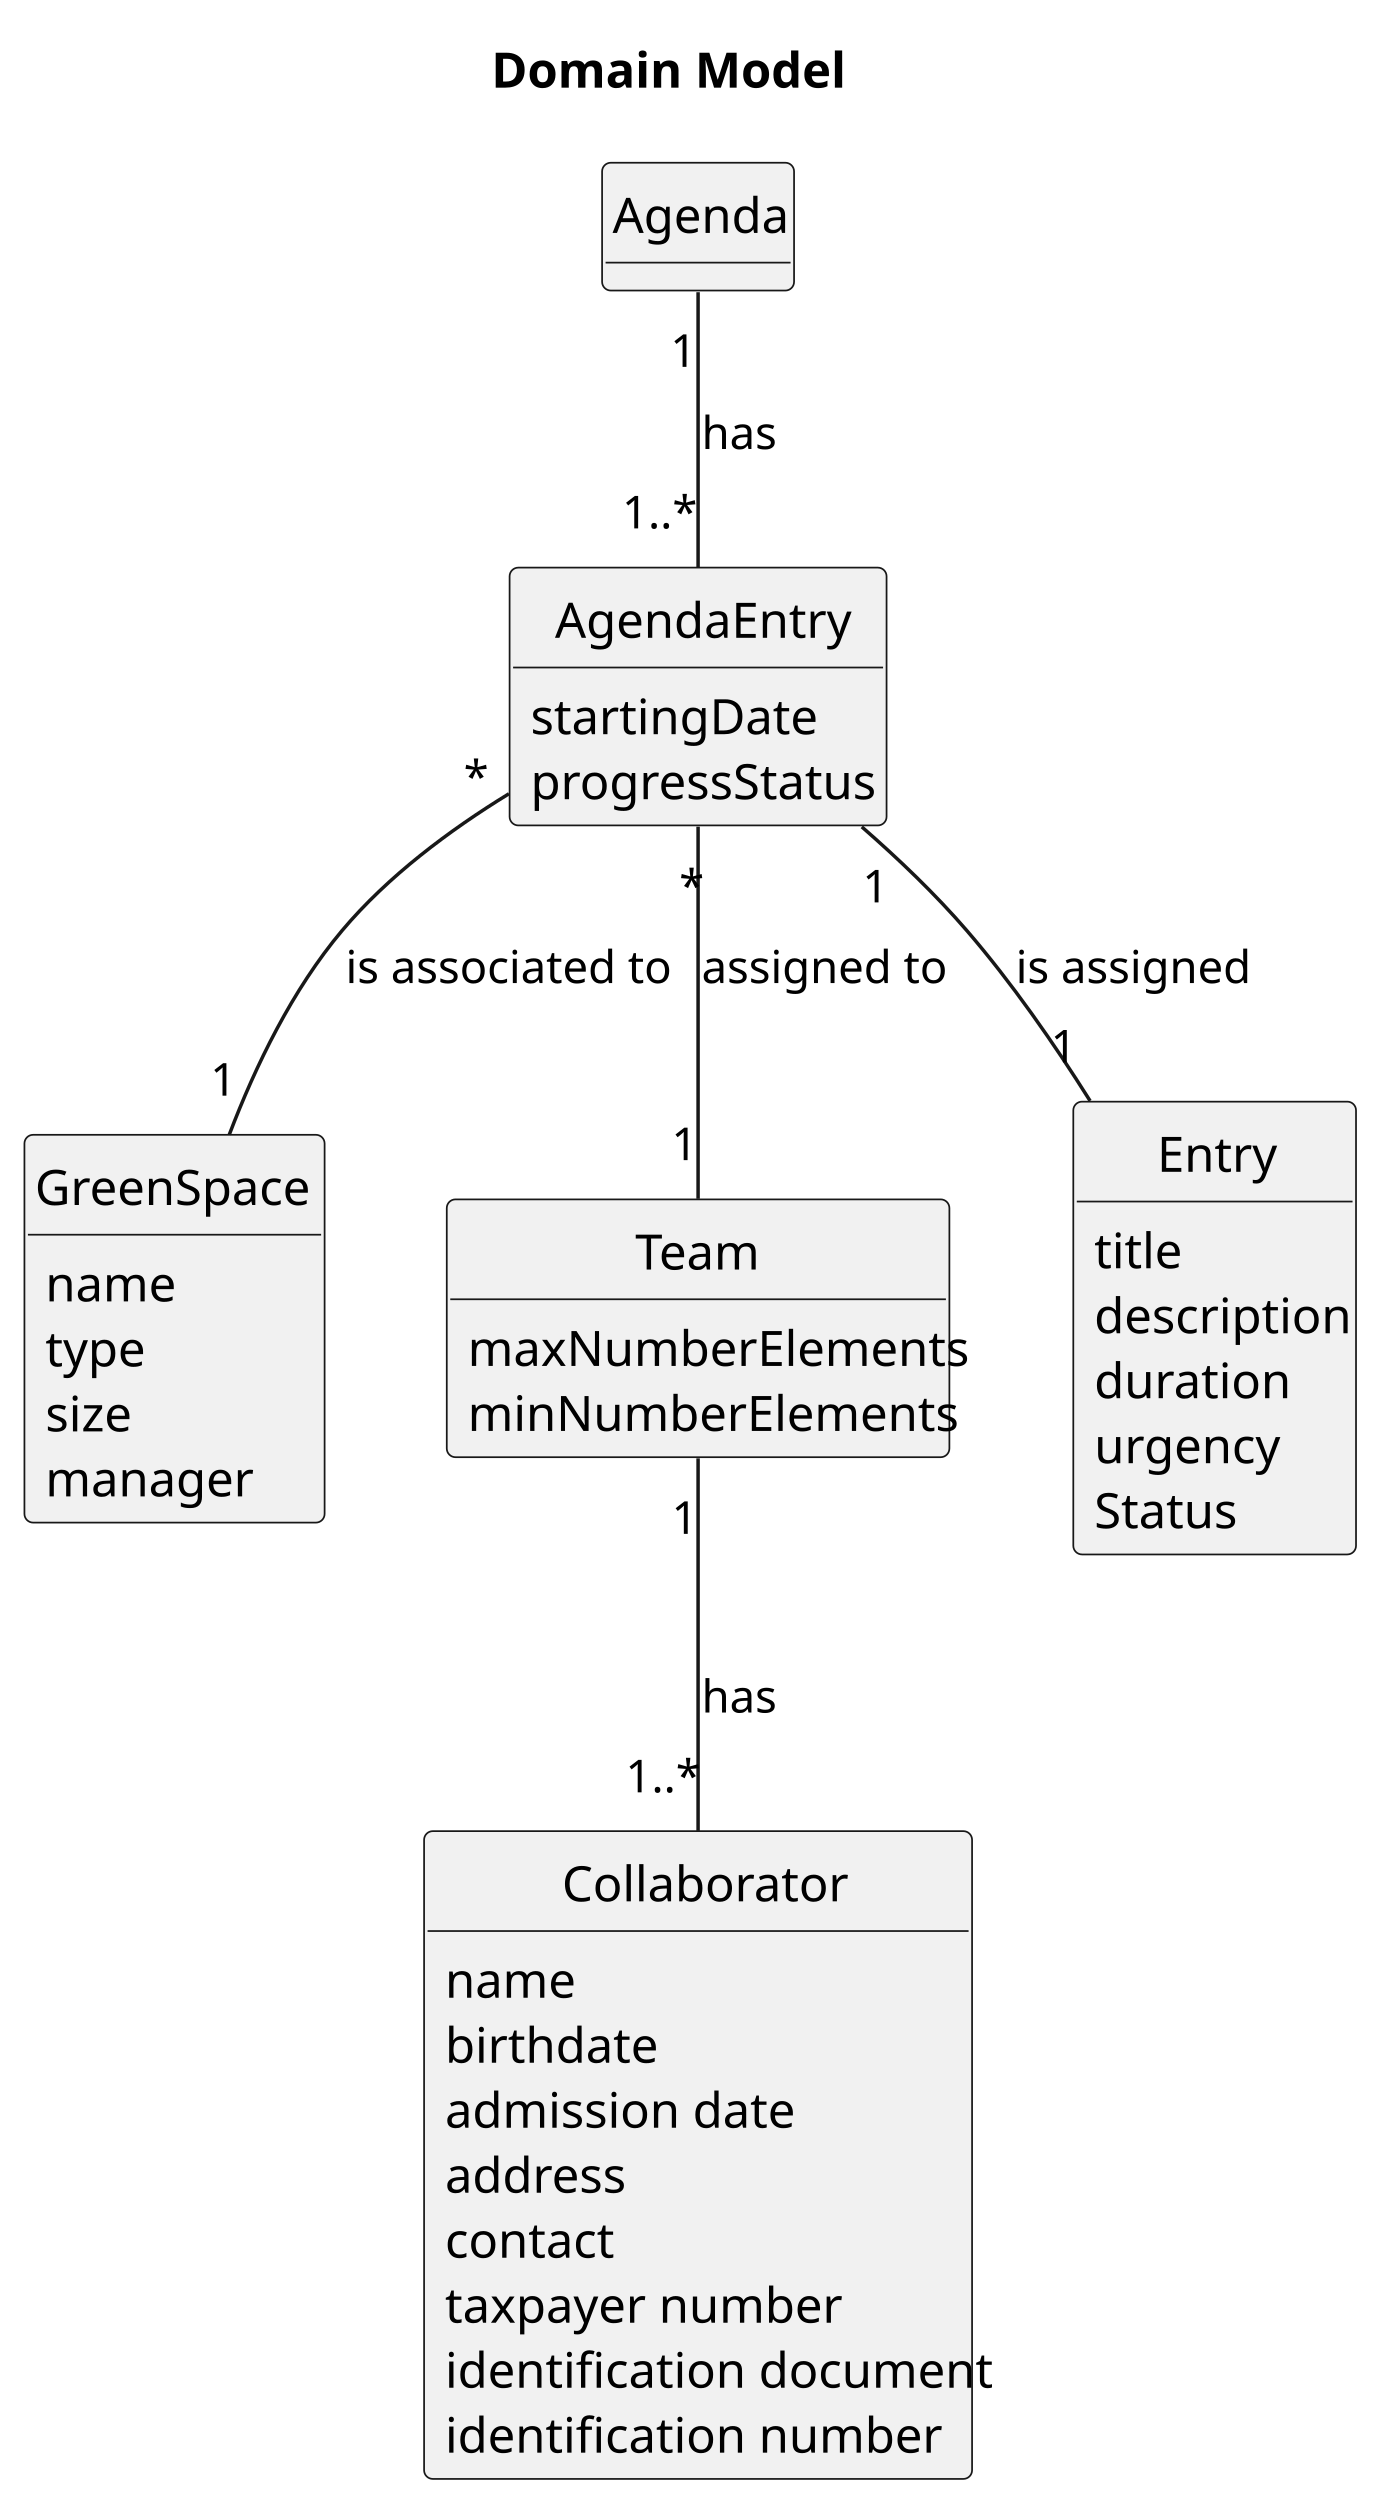
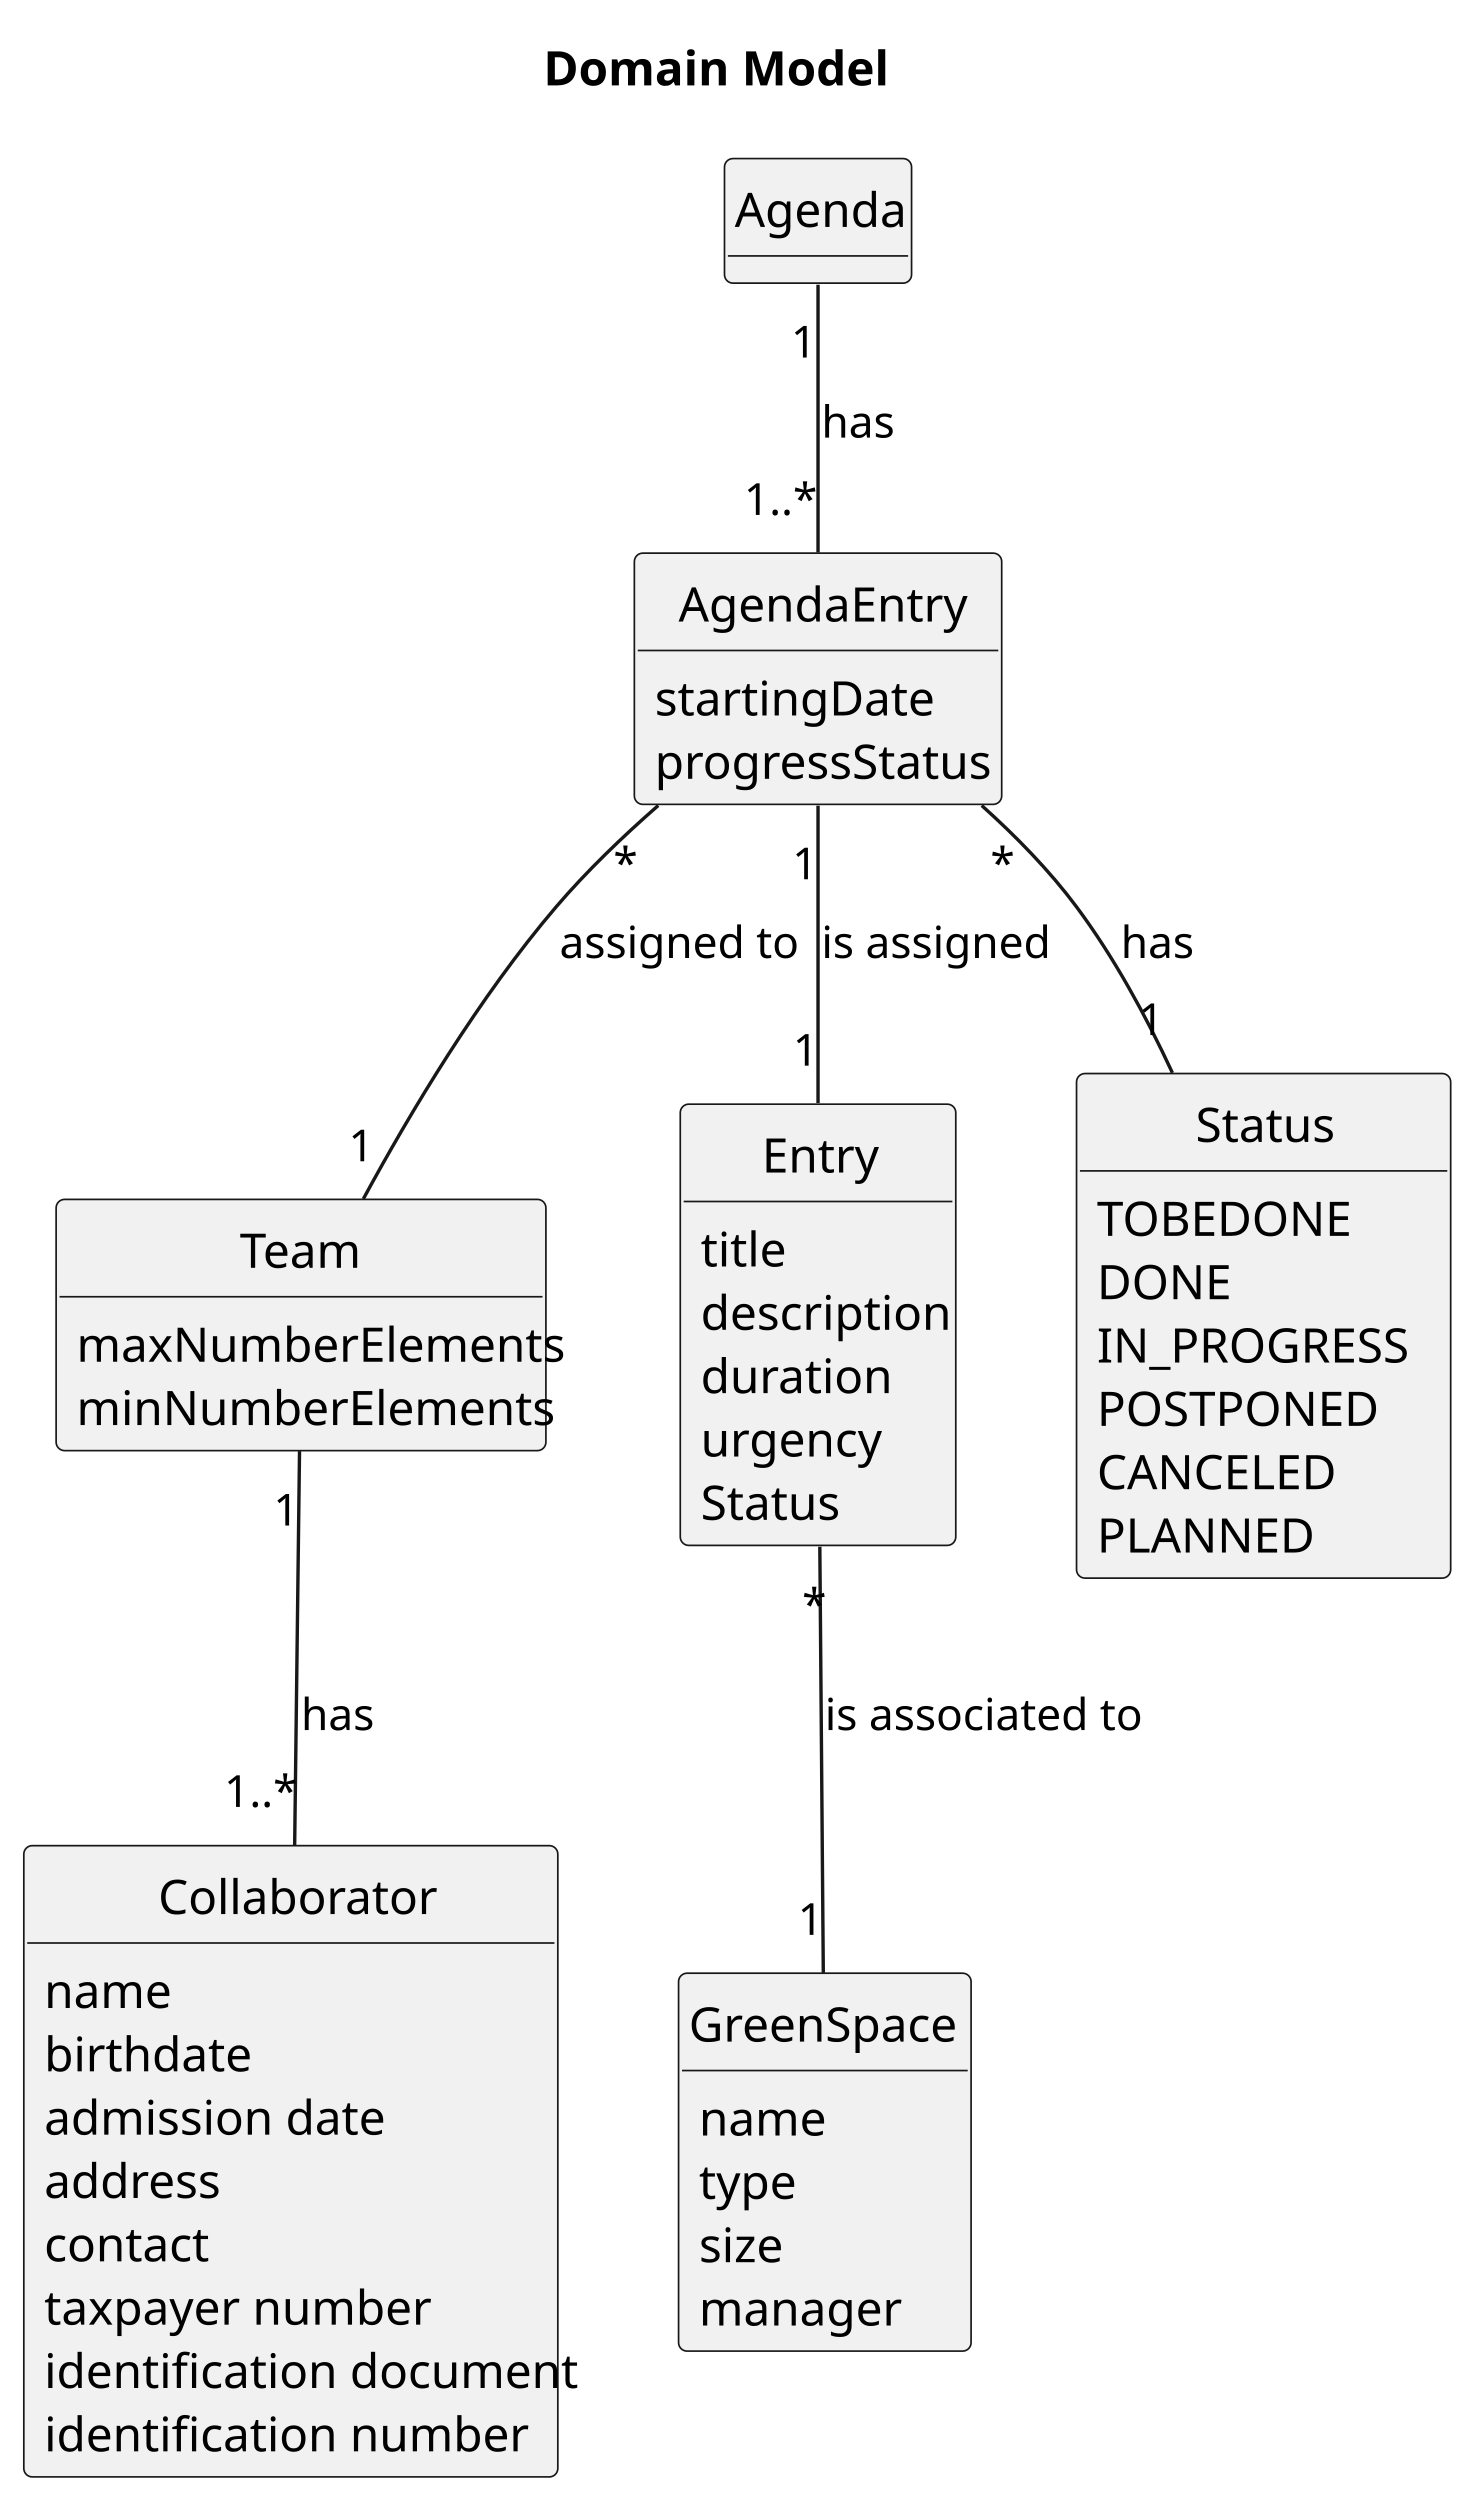
- <svg xmlns="http://www.w3.org/2000/svg" contentStyleType="text/css" height="573.6px" preserveAspectRatio="none" style="width:316px;height:573px;background:#FFFFFF;" version="1.1" viewBox="0 0 316 573" width="316px" zoomAndPan="magnify">
+ <svg xmlns="http://www.w3.org/2000/svg" contentStyleType="text/css" height="735px" preserveAspectRatio="none" style="width:433px;height:735px;background:#FFFFFF;" version="1.1" viewBox="0 0 433 735" width="433px" zoomAndPan="magnify">
  <defs />
  <g>
-     <text fill="#000000" font-family="sans-serif" font-size="11.2" font-weight="bold" lengthAdjust="spacing" textLength="80" x="112.6" y="20.086">Domain Model</text>
+     <text fill="#000000" font-family="sans-serif" font-size="14" font-weight="bold" lengthAdjust="spacing" textLength="100" x="159.75" y="25.107">Domain Model</text>
    <g id="elem_Agenda">
-       <rect codeLine="7" fill="#F1F1F1" height="29.297" id="Agenda" rx="2" ry="2" style="stroke:#181818;stroke-width:0.4;" width="44" x="138" y="37.297" />
-       <text fill="#000000" font-family="sans-serif" font-size="11.2" lengthAdjust="spacing" textLength="39.2" x="140.4" y="53.383">Agenda</text>
-       <line style="stroke:#181818;stroke-width:0.4;" x1="138.8" x2="181.2" y1="60.194" y2="60.194" />
+       <rect codeLine="7" fill="#F1F1F1" height="36.621" id="Agenda" rx="2.5" ry="2.5" style="stroke:#181818;stroke-width:0.5;" width="55" x="213" y="46.621" />
+       <text fill="#000000" font-family="sans-serif" font-size="14" lengthAdjust="spacing" textLength="49" x="216" y="66.728">Agenda</text>
+       <line style="stroke:#181818;stroke-width:0.5;" x1="214" x2="267" y1="75.242" y2="75.242" />
    </g>
    <g id="elem_AgendaEntry">
-       <rect codeLine="10" fill="#F1F1F1" height="59.091" id="AgendaEntry" rx="2" ry="2" style="stroke:#181818;stroke-width:0.4;" width="86.4" x="116.8" y="130.097" />
-       <text fill="#000000" font-family="sans-serif" font-size="11.2" lengthAdjust="spacing" textLength="65.6" x="127.2" y="146.183">AgendaEntry</text>
-       <line style="stroke:#181818;stroke-width:0.4;" x1="117.6" x2="202.4" y1="152.994" y2="152.994" />
-       <text fill="#000000" font-family="sans-serif" font-size="11.2" lengthAdjust="spacing" textLength="61.6" x="121.6" y="168.28">startingDate</text>
-       <text fill="#000000" font-family="sans-serif" font-size="11.2" lengthAdjust="spacing" textLength="76.8" x="121.6" y="183.177">progressStatus</text>
+       <rect codeLine="10" fill="#F1F1F1" height="73.863" id="AgendaEntry" rx="2.5" ry="2.5" style="stroke:#181818;stroke-width:0.5;" width="108" x="186.5" y="162.621" />
+       <text fill="#000000" font-family="sans-serif" font-size="14" lengthAdjust="spacing" textLength="82" x="199.5" y="182.728">AgendaEntry</text>
+       <line style="stroke:#181818;stroke-width:0.5;" x1="187.5" x2="293.5" y1="191.242" y2="191.242" />
+       <text fill="#000000" font-family="sans-serif" font-size="14" lengthAdjust="spacing" textLength="77" x="192.5" y="210.35">startingDate</text>
+       <text fill="#000000" font-family="sans-serif" font-size="14" lengthAdjust="spacing" textLength="96" x="192.5" y="228.971">progressStatus</text>
    </g>
    <g id="elem_GreenSpace">
-       <rect codeLine="15" fill="#F1F1F1" height="88.884" id="GreenSpace" rx="2" ry="2" style="stroke:#181818;stroke-width:0.4;" width="68.8" x="5.6" y="260.097" />
-       <text fill="#000000" font-family="sans-serif" font-size="11.2" lengthAdjust="spacing" textLength="64" x="8" y="276.183">GreenSpace</text>
-       <line style="stroke:#181818;stroke-width:0.4;" x1="6.4" x2="73.6" y1="282.994" y2="282.994" />
-       <text fill="#000000" font-family="sans-serif" font-size="11.2" lengthAdjust="spacing" textLength="28" x="10.4" y="298.28">name</text>
-       <text fill="#000000" font-family="sans-serif" font-size="11.2" lengthAdjust="spacing" textLength="21.6" x="10.4" y="313.177">type</text>
-       <text fill="#000000" font-family="sans-serif" font-size="11.2" lengthAdjust="spacing" textLength="19.2" x="10.4" y="328.073">size</text>
-       <text fill="#000000" font-family="sans-serif" font-size="11.2" lengthAdjust="spacing" textLength="44.8" x="10.4" y="342.97">manager</text>
+       <rect codeLine="15" fill="#F1F1F1" height="111.106" id="GreenSpace" rx="2.5" ry="2.5" style="stroke:#181818;stroke-width:0.5;" width="86" x="199.5" y="580.121" />
+       <text fill="#000000" font-family="sans-serif" font-size="14" lengthAdjust="spacing" textLength="80" x="202.5" y="600.229">GreenSpace</text>
+       <line style="stroke:#181818;stroke-width:0.5;" x1="200.5" x2="284.5" y1="608.742" y2="608.742" />
+       <text fill="#000000" font-family="sans-serif" font-size="14" lengthAdjust="spacing" textLength="35" x="205.5" y="627.85">name</text>
+       <text fill="#000000" font-family="sans-serif" font-size="14" lengthAdjust="spacing" textLength="27" x="205.5" y="646.471">type</text>
+       <text fill="#000000" font-family="sans-serif" font-size="14" lengthAdjust="spacing" textLength="24" x="205.5" y="665.092">size</text>
+       <text fill="#000000" font-family="sans-serif" font-size="14" lengthAdjust="spacing" textLength="56" x="205.5" y="683.713">manager</text>
    </g>
    <g id="elem_Team">
-       <rect codeLine="22" fill="#F1F1F1" height="59.091" id="Team" rx="2" ry="2" style="stroke:#181818;stroke-width:0.4;" width="115.2" x="102.4" y="274.897" />
-       <text fill="#000000" font-family="sans-serif" font-size="11.2" lengthAdjust="spacing" textLength="28.8" x="145.6" y="290.983">Team</text>
-       <line style="stroke:#181818;stroke-width:0.4;" x1="103.2" x2="216.8" y1="297.794" y2="297.794" />
-       <text fill="#000000" font-family="sans-serif" font-size="11.2" lengthAdjust="spacing" textLength="105.6" x="107.2" y="313.08">maxNumberElements</text>
-       <text fill="#000000" font-family="sans-serif" font-size="11.2" lengthAdjust="spacing" textLength="103.2" x="107.2" y="327.977">minNumberElements</text>
+       <rect codeLine="22" fill="#F1F1F1" height="73.863" id="Team" rx="2.5" ry="2.5" style="stroke:#181818;stroke-width:0.5;" width="144" x="16.5" y="352.621" />
+       <text fill="#000000" font-family="sans-serif" font-size="14" lengthAdjust="spacing" textLength="36" x="70.5" y="372.728">Team</text>
+       <line style="stroke:#181818;stroke-width:0.5;" x1="17.5" x2="159.5" y1="381.242" y2="381.242" />
+       <text fill="#000000" font-family="sans-serif" font-size="14" lengthAdjust="spacing" textLength="132" x="22.5" y="400.35">maxNumberElements</text>
+       <text fill="#000000" font-family="sans-serif" font-size="14" lengthAdjust="spacing" textLength="129" x="22.5" y="418.971">minNumberElements</text>
    </g>
    <g id="elem_Entry">
-       <rect codeLine="27" fill="#F1F1F1" height="103.781" id="Entry" rx="2" ry="2" style="stroke:#181818;stroke-width:0.4;" width="64.8" x="246" y="252.497" />
-       <text fill="#000000" font-family="sans-serif" font-size="11.2" lengthAdjust="spacing" textLength="26.4" x="265.2" y="268.583">Entry</text>
-       <line style="stroke:#181818;stroke-width:0.4;" x1="246.8" x2="310" y1="275.394" y2="275.394" />
-       <text fill="#000000" font-family="sans-serif" font-size="11.2" lengthAdjust="spacing" textLength="17.6" x="250.8" y="290.68">title</text>
-       <text fill="#000000" font-family="sans-serif" font-size="11.2" lengthAdjust="spacing" textLength="55.2" x="250.8" y="305.577">description</text>
-       <text fill="#000000" font-family="sans-serif" font-size="11.2" lengthAdjust="spacing" textLength="41.6" x="250.8" y="320.473">duration</text>
-       <text fill="#000000" font-family="sans-serif" font-size="11.2" lengthAdjust="spacing" textLength="40.8" x="250.8" y="335.37">urgency</text>
-       <text fill="#000000" font-family="sans-serif" font-size="11.2" lengthAdjust="spacing" textLength="32" x="250.8" y="350.267">Status</text>
+       <rect codeLine="27" fill="#F1F1F1" height="129.727" id="Entry" rx="2.5" ry="2.5" style="stroke:#181818;stroke-width:0.5;" width="81" x="200" y="324.621" />
+       <text fill="#000000" font-family="sans-serif" font-size="14" lengthAdjust="spacing" textLength="33" x="224" y="344.728">Entry</text>
+       <line style="stroke:#181818;stroke-width:0.5;" x1="201" x2="280" y1="353.242" y2="353.242" />
+       <text fill="#000000" font-family="sans-serif" font-size="14" lengthAdjust="spacing" textLength="22" x="206" y="372.35">title</text>
+       <text fill="#000000" font-family="sans-serif" font-size="14" lengthAdjust="spacing" textLength="69" x="206" y="390.971">description</text>
+       <text fill="#000000" font-family="sans-serif" font-size="14" lengthAdjust="spacing" textLength="52" x="206" y="409.592">duration</text>
+       <text fill="#000000" font-family="sans-serif" font-size="14" lengthAdjust="spacing" textLength="51" x="206" y="428.213">urgency</text>
+       <text fill="#000000" font-family="sans-serif" font-size="14" lengthAdjust="spacing" textLength="40" x="206" y="446.834">Status</text>
    </g>
    <g id="elem_Collaborator">
-       <rect codeLine="35" fill="#F1F1F1" height="148.472" id="Collaborator" rx="2" ry="2" style="stroke:#181818;stroke-width:0.4;" width="125.6" x="97.2" y="419.697" />
-       <text fill="#000000" font-family="sans-serif" font-size="11.2" lengthAdjust="spacing" textLength="62.4" x="128.8" y="435.783">Collaborator</text>
-       <line style="stroke:#181818;stroke-width:0.4;" x1="98" x2="222" y1="442.594" y2="442.594" />
-       <text fill="#000000" font-family="sans-serif" font-size="11.2" lengthAdjust="spacing" textLength="28" x="102" y="457.88">name</text>
-       <text fill="#000000" font-family="sans-serif" font-size="11.2" lengthAdjust="spacing" textLength="44.8" x="102" y="472.777">birthdate</text>
-       <text fill="#000000" font-family="sans-serif" font-size="11.2" lengthAdjust="spacing" textLength="76" x="102" y="487.673">admission date</text>
-       <text fill="#000000" font-family="sans-serif" font-size="11.2" lengthAdjust="spacing" textLength="40.8" x="102" y="502.57">address</text>
-       <text fill="#000000" font-family="sans-serif" font-size="11.2" lengthAdjust="spacing" textLength="36.8" x="102" y="517.467">contact</text>
-       <text fill="#000000" font-family="sans-serif" font-size="11.2" lengthAdjust="spacing" textLength="84.8" x="102" y="532.364">taxpayer number</text>
-       <text fill="#000000" font-family="sans-serif" font-size="11.2" lengthAdjust="spacing" textLength="116" x="102" y="547.261">identification document</text>
-       <text fill="#000000" font-family="sans-serif" font-size="11.2" lengthAdjust="spacing" textLength="104.8" x="102" y="562.158">identification number</text>
+       <rect codeLine="35" fill="#F1F1F1" height="185.59" id="Collaborator" rx="2.5" ry="2.5" style="stroke:#181818;stroke-width:0.5;" width="157" x="7" y="542.621" />
+       <text fill="#000000" font-family="sans-serif" font-size="14" lengthAdjust="spacing" textLength="78" x="46.5" y="562.729">Collaborator</text>
+       <line style="stroke:#181818;stroke-width:0.5;" x1="8" x2="163" y1="571.242" y2="571.242" />
+       <text fill="#000000" font-family="sans-serif" font-size="14" lengthAdjust="spacing" textLength="35" x="13" y="590.35">name</text>
+       <text fill="#000000" font-family="sans-serif" font-size="14" lengthAdjust="spacing" textLength="56" x="13" y="608.971">birthdate</text>
+       <text fill="#000000" font-family="sans-serif" font-size="14" lengthAdjust="spacing" textLength="95" x="13" y="627.592">admission date</text>
+       <text fill="#000000" font-family="sans-serif" font-size="14" lengthAdjust="spacing" textLength="51" x="13" y="646.213">address</text>
+       <text fill="#000000" font-family="sans-serif" font-size="14" lengthAdjust="spacing" textLength="46" x="13" y="664.834">contact</text>
+       <text fill="#000000" font-family="sans-serif" font-size="14" lengthAdjust="spacing" textLength="106" x="13" y="683.455">taxpayer number</text>
+       <text fill="#000000" font-family="sans-serif" font-size="14" lengthAdjust="spacing" textLength="145" x="13" y="702.076">identification document</text>
+       <text fill="#000000" font-family="sans-serif" font-size="14" lengthAdjust="spacing" textLength="131" x="13" y="720.697">identification number</text>
+     </g>
+     <g id="elem_Status">
+       <rect codeLine="47" fill="#F1F1F1" height="148.348" id="Status" rx="2.5" ry="2.5" style="stroke:#181818;stroke-width:0.5;" width="110" x="316.5" y="315.621" />
+       <text fill="#000000" font-family="sans-serif" font-size="14" lengthAdjust="spacing" textLength="40" x="351.5" y="335.728">Status</text>
+       <line style="stroke:#181818;stroke-width:0.5;" x1="317.5" x2="425.5" y1="344.242" y2="344.242" />
+       <text fill="#000000" font-family="sans-serif" font-size="14" lengthAdjust="spacing" textLength="77" x="322.5" y="363.35">TOBEDONE</text>
+       <text fill="#000000" font-family="sans-serif" font-size="14" lengthAdjust="spacing" textLength="39" x="322.5" y="381.971">DONE</text>
+       <text fill="#000000" font-family="sans-serif" font-size="14" lengthAdjust="spacing" textLength="98" x="322.5" y="400.592">IN_PROGRESS</text>
+       <text fill="#000000" font-family="sans-serif" font-size="14" lengthAdjust="spacing" textLength="86" x="322.5" y="419.213">POSTPONED</text>
+       <text fill="#000000" font-family="sans-serif" font-size="14" lengthAdjust="spacing" textLength="74" x="322.5" y="437.834">CANCELED</text>
+       <text fill="#000000" font-family="sans-serif" font-size="14" lengthAdjust="spacing" textLength="63" x="322.5" y="456.455">PLANNED</text>
+     </g>
+     <g id="link_AgendaEntry_Status">
+       <path codeLine="58" d="M288.62,236.821 C298.65,245.821 308.57,255.961 316.5,266.621 C327.46,281.351 336.89,298.601 344.69,315.421 " fill="none" id="AgendaEntry-Status" style="stroke:#181818;stroke-width:1.0;" />
+       <text fill="#000000" font-family="sans-serif" font-size="13" lengthAdjust="spacing" textLength="21" x="329.5" y="281.649">has</text>
+       <text fill="#000000" font-family="sans-serif" font-size="13" lengthAdjust="spacing" textLength="5" x="291.176" y="258.454">*</text>
+       <text fill="#000000" font-family="sans-serif" font-size="13" lengthAdjust="spacing" textLength="7" x="334.706" y="304.306">1</text>
    </g>
    <g id="link_Agenda_AgendaEntry">
-       <path codeLine="46" d="M160,66.969 C160,82.969 160,109.497 160,129.961 " fill="none" id="Agenda-AgendaEntry" style="stroke:#181818;stroke-width:0.8;" />
-       <text fill="#000000" font-family="sans-serif" font-size="10.4" lengthAdjust="spacing" textLength="16.8" x="160.8" y="102.919">has</text>
-       <text fill="#000000" font-family="sans-serif" font-size="10.4" lengthAdjust="spacing" textLength="5.6" x="153.648" y="84.088">1</text>
-       <text fill="#000000" font-family="sans-serif" font-size="10.4" lengthAdjust="spacing" textLength="16" x="142.575" y="121.106">1..*</text>
+       <path codeLine="59" d="M240.5,83.711 C240.5,103.711 240.5,136.871 240.5,162.451 " fill="none" id="Agenda-AgendaEntry" style="stroke:#181818;stroke-width:1.0;" />
+       <text fill="#000000" font-family="sans-serif" font-size="13" lengthAdjust="spacing" textLength="21" x="241.5" y="128.649">has</text>
+       <text fill="#000000" font-family="sans-serif" font-size="13" lengthAdjust="spacing" textLength="7" x="232.559" y="105.11">1</text>
+       <text fill="#000000" font-family="sans-serif" font-size="13" lengthAdjust="spacing" textLength="20" x="218.719" y="151.382">1..*</text>
    </g>
-     <g id="link_AgendaEntry_GreenSpace">
-       <path codeLine="47" d="M116.648,181.929 C103.056,190.265 88.88,200.833 78.4,213.297 C67.04,226.809 58.592,244.169 52.552,260.057 " fill="none" id="AgendaEntry-GreenSpace" style="stroke:#181818;stroke-width:0.8;" />
-       <text fill="#000000" font-family="sans-serif" font-size="10.4" lengthAdjust="spacing" textLength="73.6" x="79.2" y="225.32">is associated to</text>
-       <text fill="#000000" font-family="sans-serif" font-size="10.4" lengthAdjust="spacing" textLength="4" x="106.27" y="181.746">*</text>
-       <text fill="#000000" font-family="sans-serif" font-size="10.4" lengthAdjust="spacing" textLength="5.6" x="48.202" y="251.124">1</text>
+     <g id="link_Entry_GreenSpace">
+       <path codeLine="60" d="M241.03,454.731 C241.34,493.701 241.75,542.931 242.05,580.031 " fill="none" id="Entry-GreenSpace" style="stroke:#181818;stroke-width:1.0;" />
+       <text fill="#000000" font-family="sans-serif" font-size="13" lengthAdjust="spacing" textLength="92" x="242.5" y="508.649">is associated to</text>
+       <text fill="#000000" font-family="sans-serif" font-size="13" lengthAdjust="spacing" textLength="5" x="235.827" y="476.38">*</text>
+       <text fill="#000000" font-family="sans-serif" font-size="13" lengthAdjust="spacing" textLength="7" x="234.544" y="568.86">1</text>
    </g>
    <g id="link_AgendaEntry_Team">
-       <path codeLine="48" d="M160,189.473 C160,214.321 160,249.929 160,274.761 " fill="none" id="AgendaEntry-Team" style="stroke:#181818;stroke-width:0.8;" />
-       <text fill="#000000" font-family="sans-serif" font-size="10.4" lengthAdjust="spacing" textLength="53.6" x="160.8" y="225.32">assigned to</text>
-       <text fill="#000000" font-family="sans-serif" font-size="10.4" lengthAdjust="spacing" textLength="4" x="155.669" y="206.782">*</text>
-       <text fill="#000000" font-family="sans-serif" font-size="10.4" lengthAdjust="spacing" textLength="5.6" x="153.901" y="265.906">1</text>
+       <path codeLine="61" d="M193.52,236.821 C183.05,245.971 172.42,256.181 163.5,266.621 C140.9,293.091 120.59,327.101 106.82,352.481 " fill="none" id="AgendaEntry-Team" style="stroke:#181818;stroke-width:1.0;" />
+       <text fill="#000000" font-family="sans-serif" font-size="13" lengthAdjust="spacing" textLength="67" x="164.5" y="281.649">assigned to</text>
+       <text fill="#000000" font-family="sans-serif" font-size="13" lengthAdjust="spacing" textLength="5" x="180.325" y="258.454">*</text>
+       <text fill="#000000" font-family="sans-serif" font-size="13" lengthAdjust="spacing" textLength="7" x="102.46" y="341.418">1</text>
    </g>
    <g id="link_AgendaEntry_Entry">
-       <path codeLine="49" d="M197.52,189.513 C205.904,196.825 214.424,204.977 221.6,213.297 C231.824,225.161 241.496,239.041 249.848,252.313 " fill="none" id="AgendaEntry-Entry" style="stroke:#181818;stroke-width:0.8;" />
-       <text fill="#000000" font-family="sans-serif" font-size="10.4" lengthAdjust="spacing" textLength="52.8" x="232.8" y="225.32">is assigned</text>
-       <text fill="#000000" font-family="sans-serif" font-size="10.4" lengthAdjust="spacing" textLength="5.6" x="197.671" y="206.828">1</text>
-       <text fill="#000000" font-family="sans-serif" font-size="10.4" lengthAdjust="spacing" textLength="5.6" x="240.819" y="243.509">1</text>
+       <path codeLine="62" d="M240.5,236.871 C240.5,261.621 240.5,295.101 240.5,324.321 " fill="none" id="AgendaEntry-Entry" style="stroke:#181818;stroke-width:1.0;" />
+       <text fill="#000000" font-family="sans-serif" font-size="13" lengthAdjust="spacing" textLength="66" x="241.5" y="281.649">is assigned</text>
+       <text fill="#000000" font-family="sans-serif" font-size="13" lengthAdjust="spacing" textLength="7" x="232.92" y="258.512">1</text>
+       <text fill="#000000" font-family="sans-serif" font-size="13" lengthAdjust="spacing" textLength="7" x="233.117" y="313.308">1</text>
    </g>
    <g id="link_Team_Collaborator">
-       <path codeLine="50" d="M160,334.257 C160,357.025 160,389.769 160,419.633 " fill="none" id="Team-Collaborator" style="stroke:#181818;stroke-width:0.8;" />
-       <text fill="#000000" font-family="sans-serif" font-size="10.4" lengthAdjust="spacing" textLength="16.8" x="160.8" y="392.519">has</text>
-       <text fill="#000000" font-family="sans-serif" font-size="10.4" lengthAdjust="spacing" textLength="5.6" x="153.936" y="351.563">1</text>
-       <text fill="#000000" font-family="sans-serif" font-size="10.4" lengthAdjust="spacing" textLength="16" x="143.363" y="410.802">1..*</text>
+       <path codeLine="63" d="M88.06,426.621 C87.68,457.111 87.13,502.181 86.63,542.581 " fill="none" id="Team-Collaborator" style="stroke:#181818;stroke-width:1.0;" />
+       <text fill="#000000" font-family="sans-serif" font-size="13" lengthAdjust="spacing" textLength="21" x="88.5" y="508.649">has</text>
+       <text fill="#000000" font-family="sans-serif" font-size="13" lengthAdjust="spacing" textLength="7" x="80.383" y="448.507">1</text>
+       <text fill="#000000" font-family="sans-serif" font-size="13" lengthAdjust="spacing" textLength="20" x="65.895" y="531.23">1..*</text>
    </g>
  </g>
</svg>
